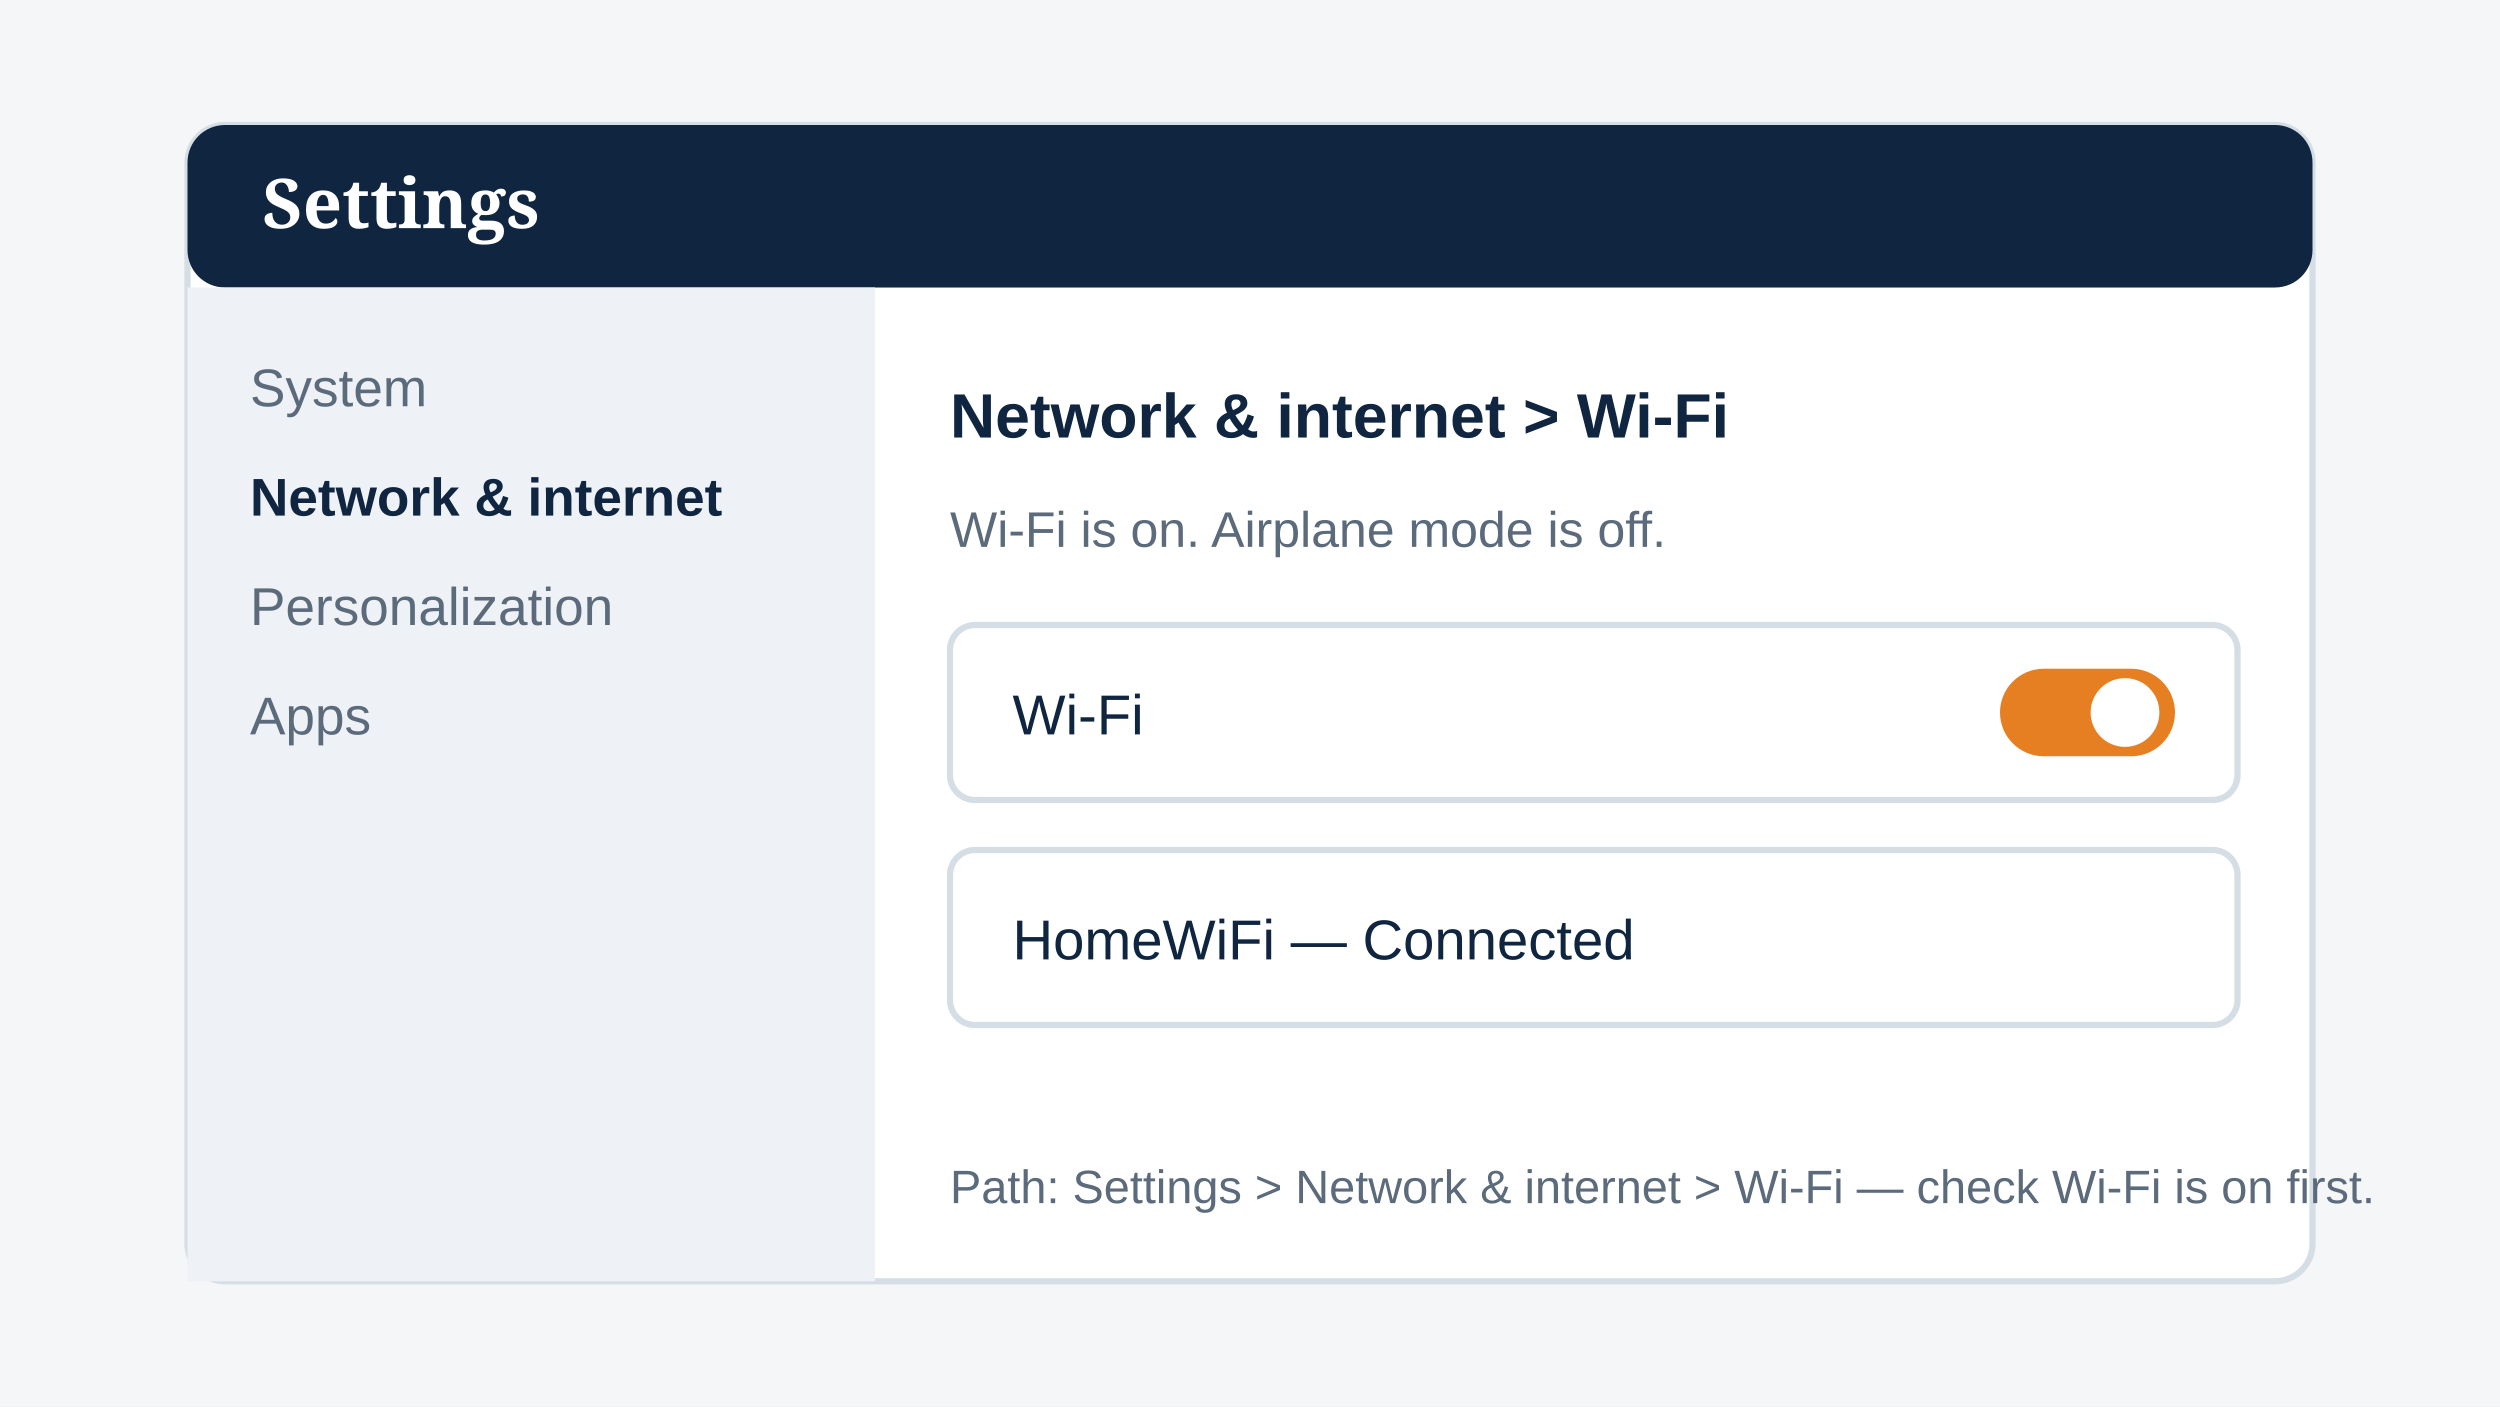
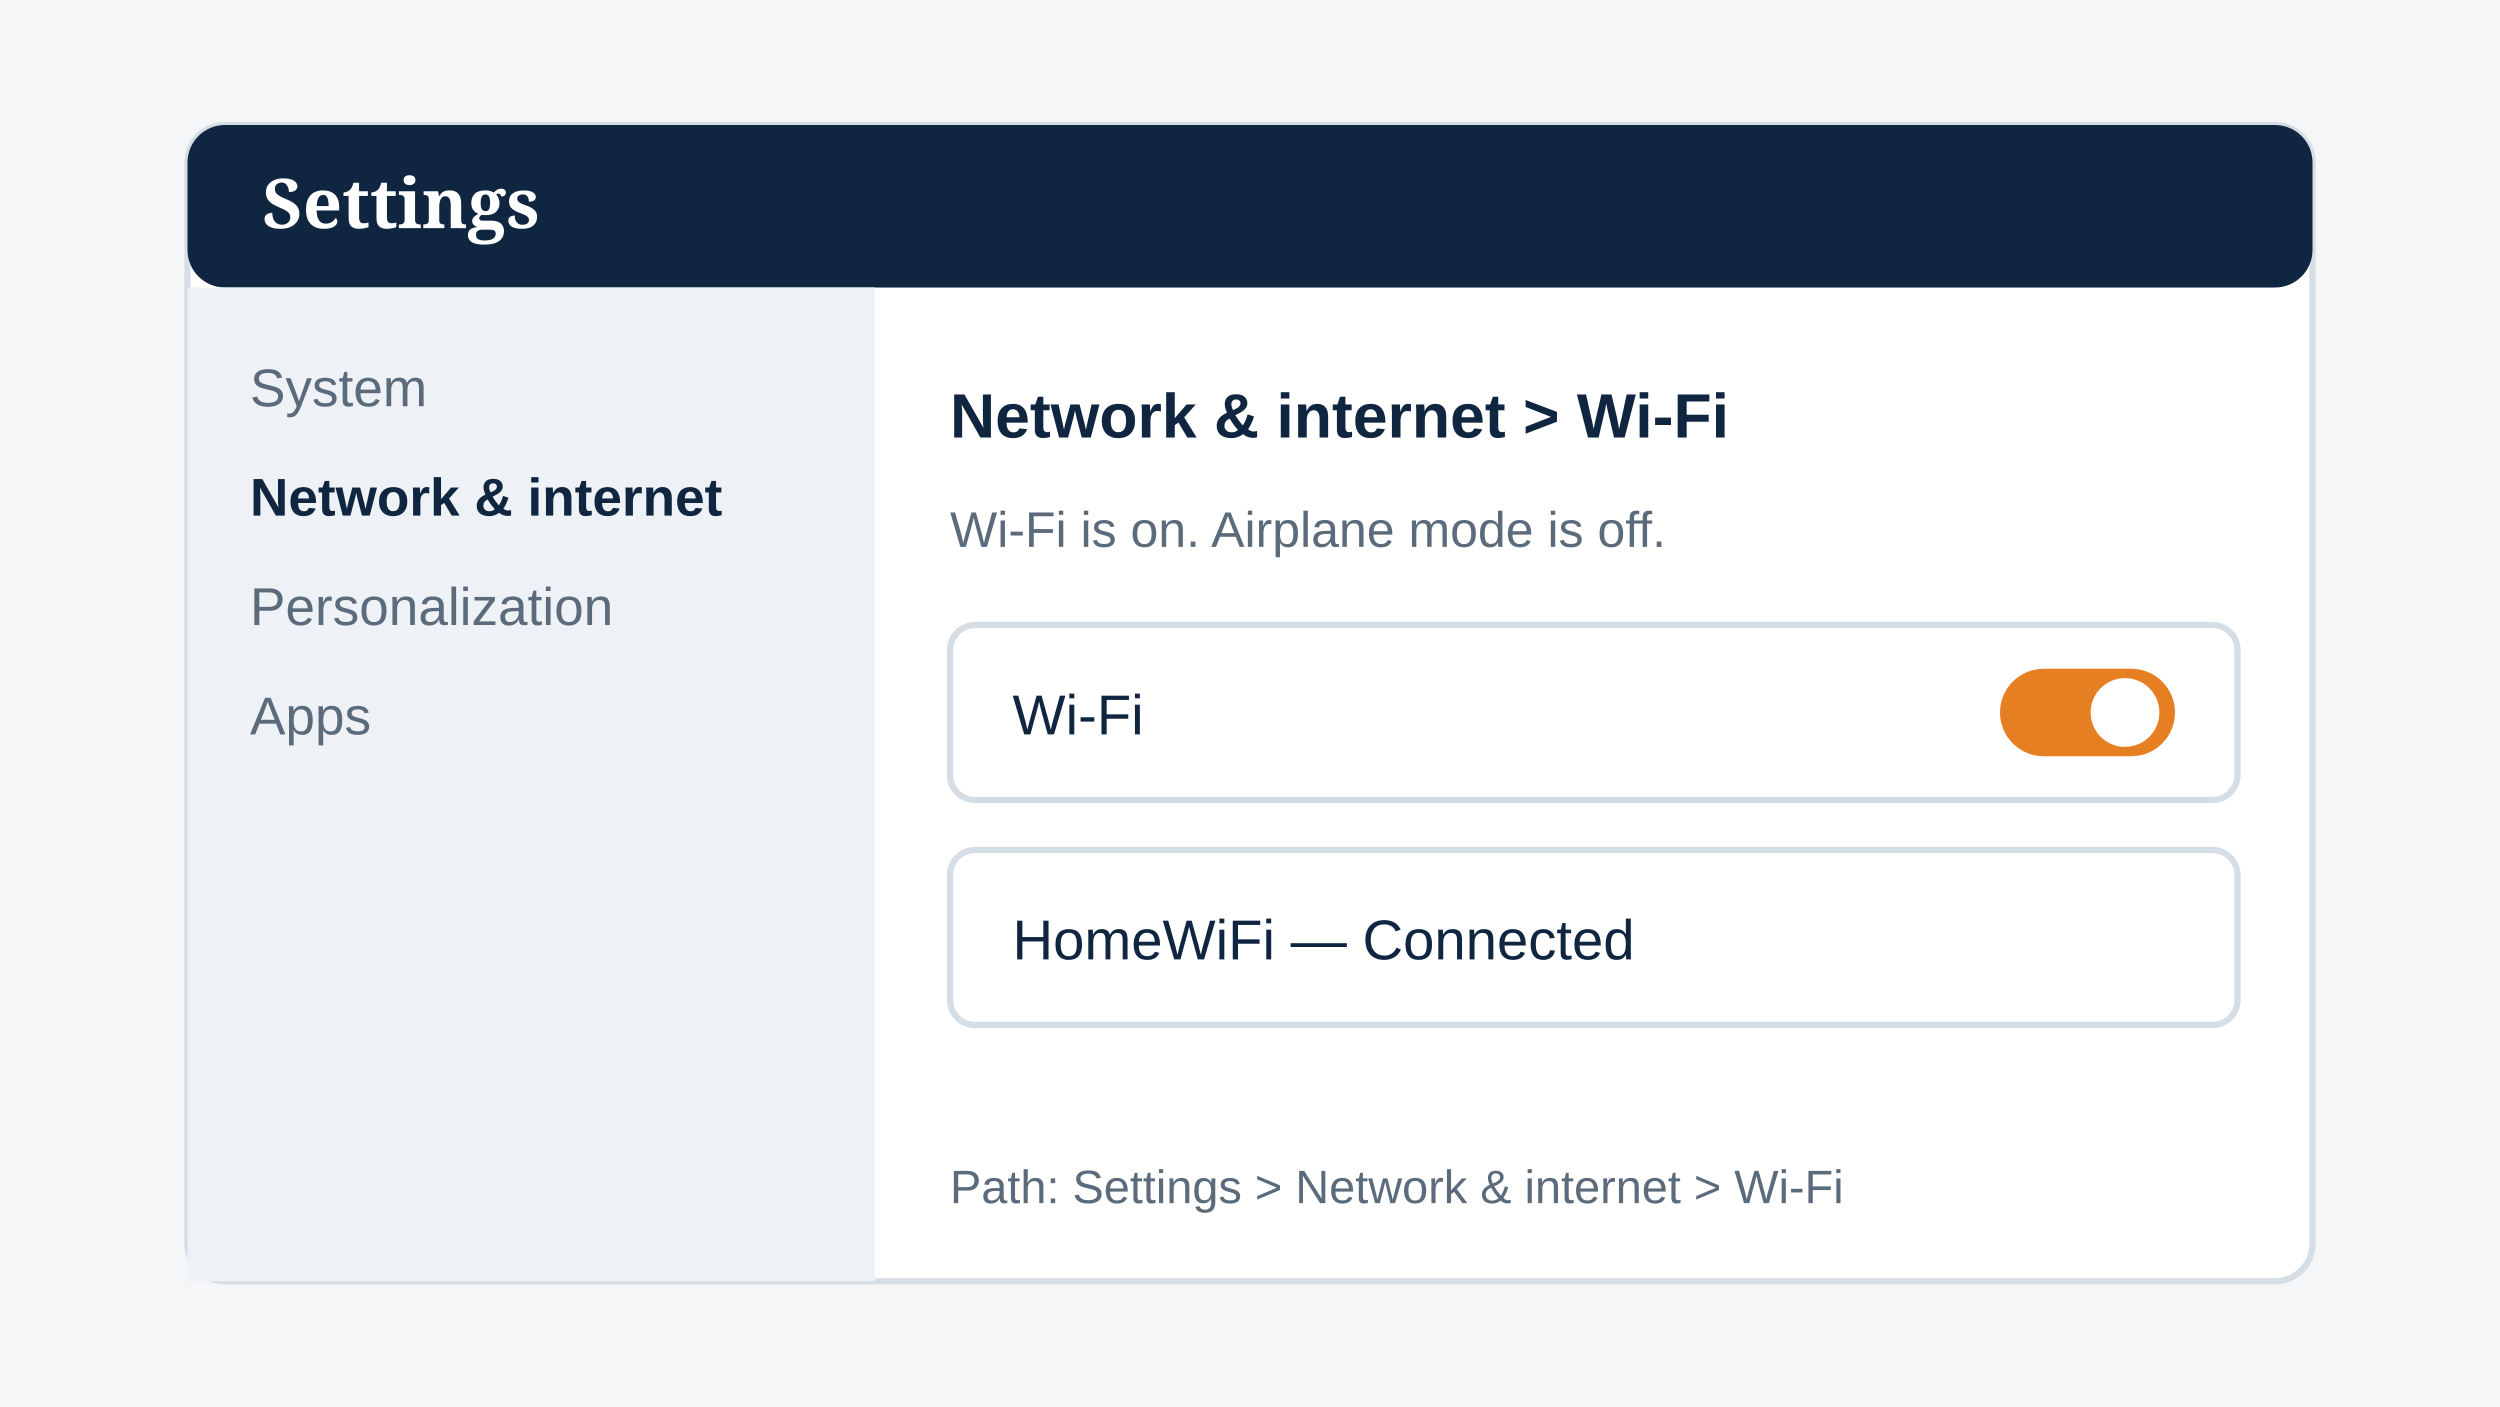
<svg xmlns="http://www.w3.org/2000/svg" viewBox="0 0 800 450" role="img" aria-labelledby="t d">
  <rect width="800" height="450" fill="#f4f6f8" />
  <rect x="60" y="40" width="680" height="370" rx="12" fill="#ffffff" stroke="#d5dde5" stroke-width="2" />
  <rect x="60" y="40" width="680" height="52" rx="12" fill="#0f2540" />
  <text x="84" y="73" font-family="Georgia, serif" font-size="22" font-weight="bold" fill="#ffffff">Settings</text>
  <rect x="60" y="92" width="220" height="318" fill="#eef2f6" />
  <text x="80" y="130" font-family="Arial, sans-serif" font-size="17" fill="#5b6b7c">System</text>
  <text x="80" y="165" font-family="Arial, sans-serif" font-size="17" font-weight="bold" fill="#0f2540">Network &amp; internet</text>
  <text x="80" y="200" font-family="Arial, sans-serif" font-size="17" fill="#5b6b7c">Personalization</text>
  <text x="80" y="235" font-family="Arial, sans-serif" font-size="17" fill="#5b6b7c">Apps</text>
  <text x="304" y="140" font-family="Arial, sans-serif" font-size="20" font-weight="bold" fill="#0f2540">Network &amp; internet &gt; Wi-Fi</text>
  <text x="304" y="175" font-family="Arial, sans-serif" font-size="16" fill="#5b6b7c">Wi-Fi is on. Airplane mode is off.</text>
  <rect x="304" y="200" width="412" height="56" rx="8" fill="#ffffff" stroke="#d5dde5" stroke-width="2" />
  <text x="324" y="235" font-family="Arial, sans-serif" font-size="18" fill="#0f2540">Wi-Fi</text>
  <rect x="640" y="214" width="56" height="28" rx="14" fill="#e67e22" />
  <circle cx="680" cy="228" r="11" fill="#ffffff" />
  <rect x="304" y="272" width="412" height="56" rx="8" fill="#ffffff" stroke="#d5dde5" stroke-width="2" />
  <text x="324" y="307" font-family="Arial, sans-serif" font-size="18" fill="#0f2540">HomeWiFi — Connected</text>
-   <text x="304" y="385" font-family="Arial, sans-serif" font-size="15" fill="#5b6b7c">Path: Settings &gt; Network &amp; internet &gt; Wi-Fi — check Wi-Fi is on first.</text>
+   <text x="304" y="385" font-family="Arial, sans-serif" font-size="15" fill="#5b6b7c">Path: Settings &gt; Network &amp; internet &gt; Wi-Fi</text>
</svg>
